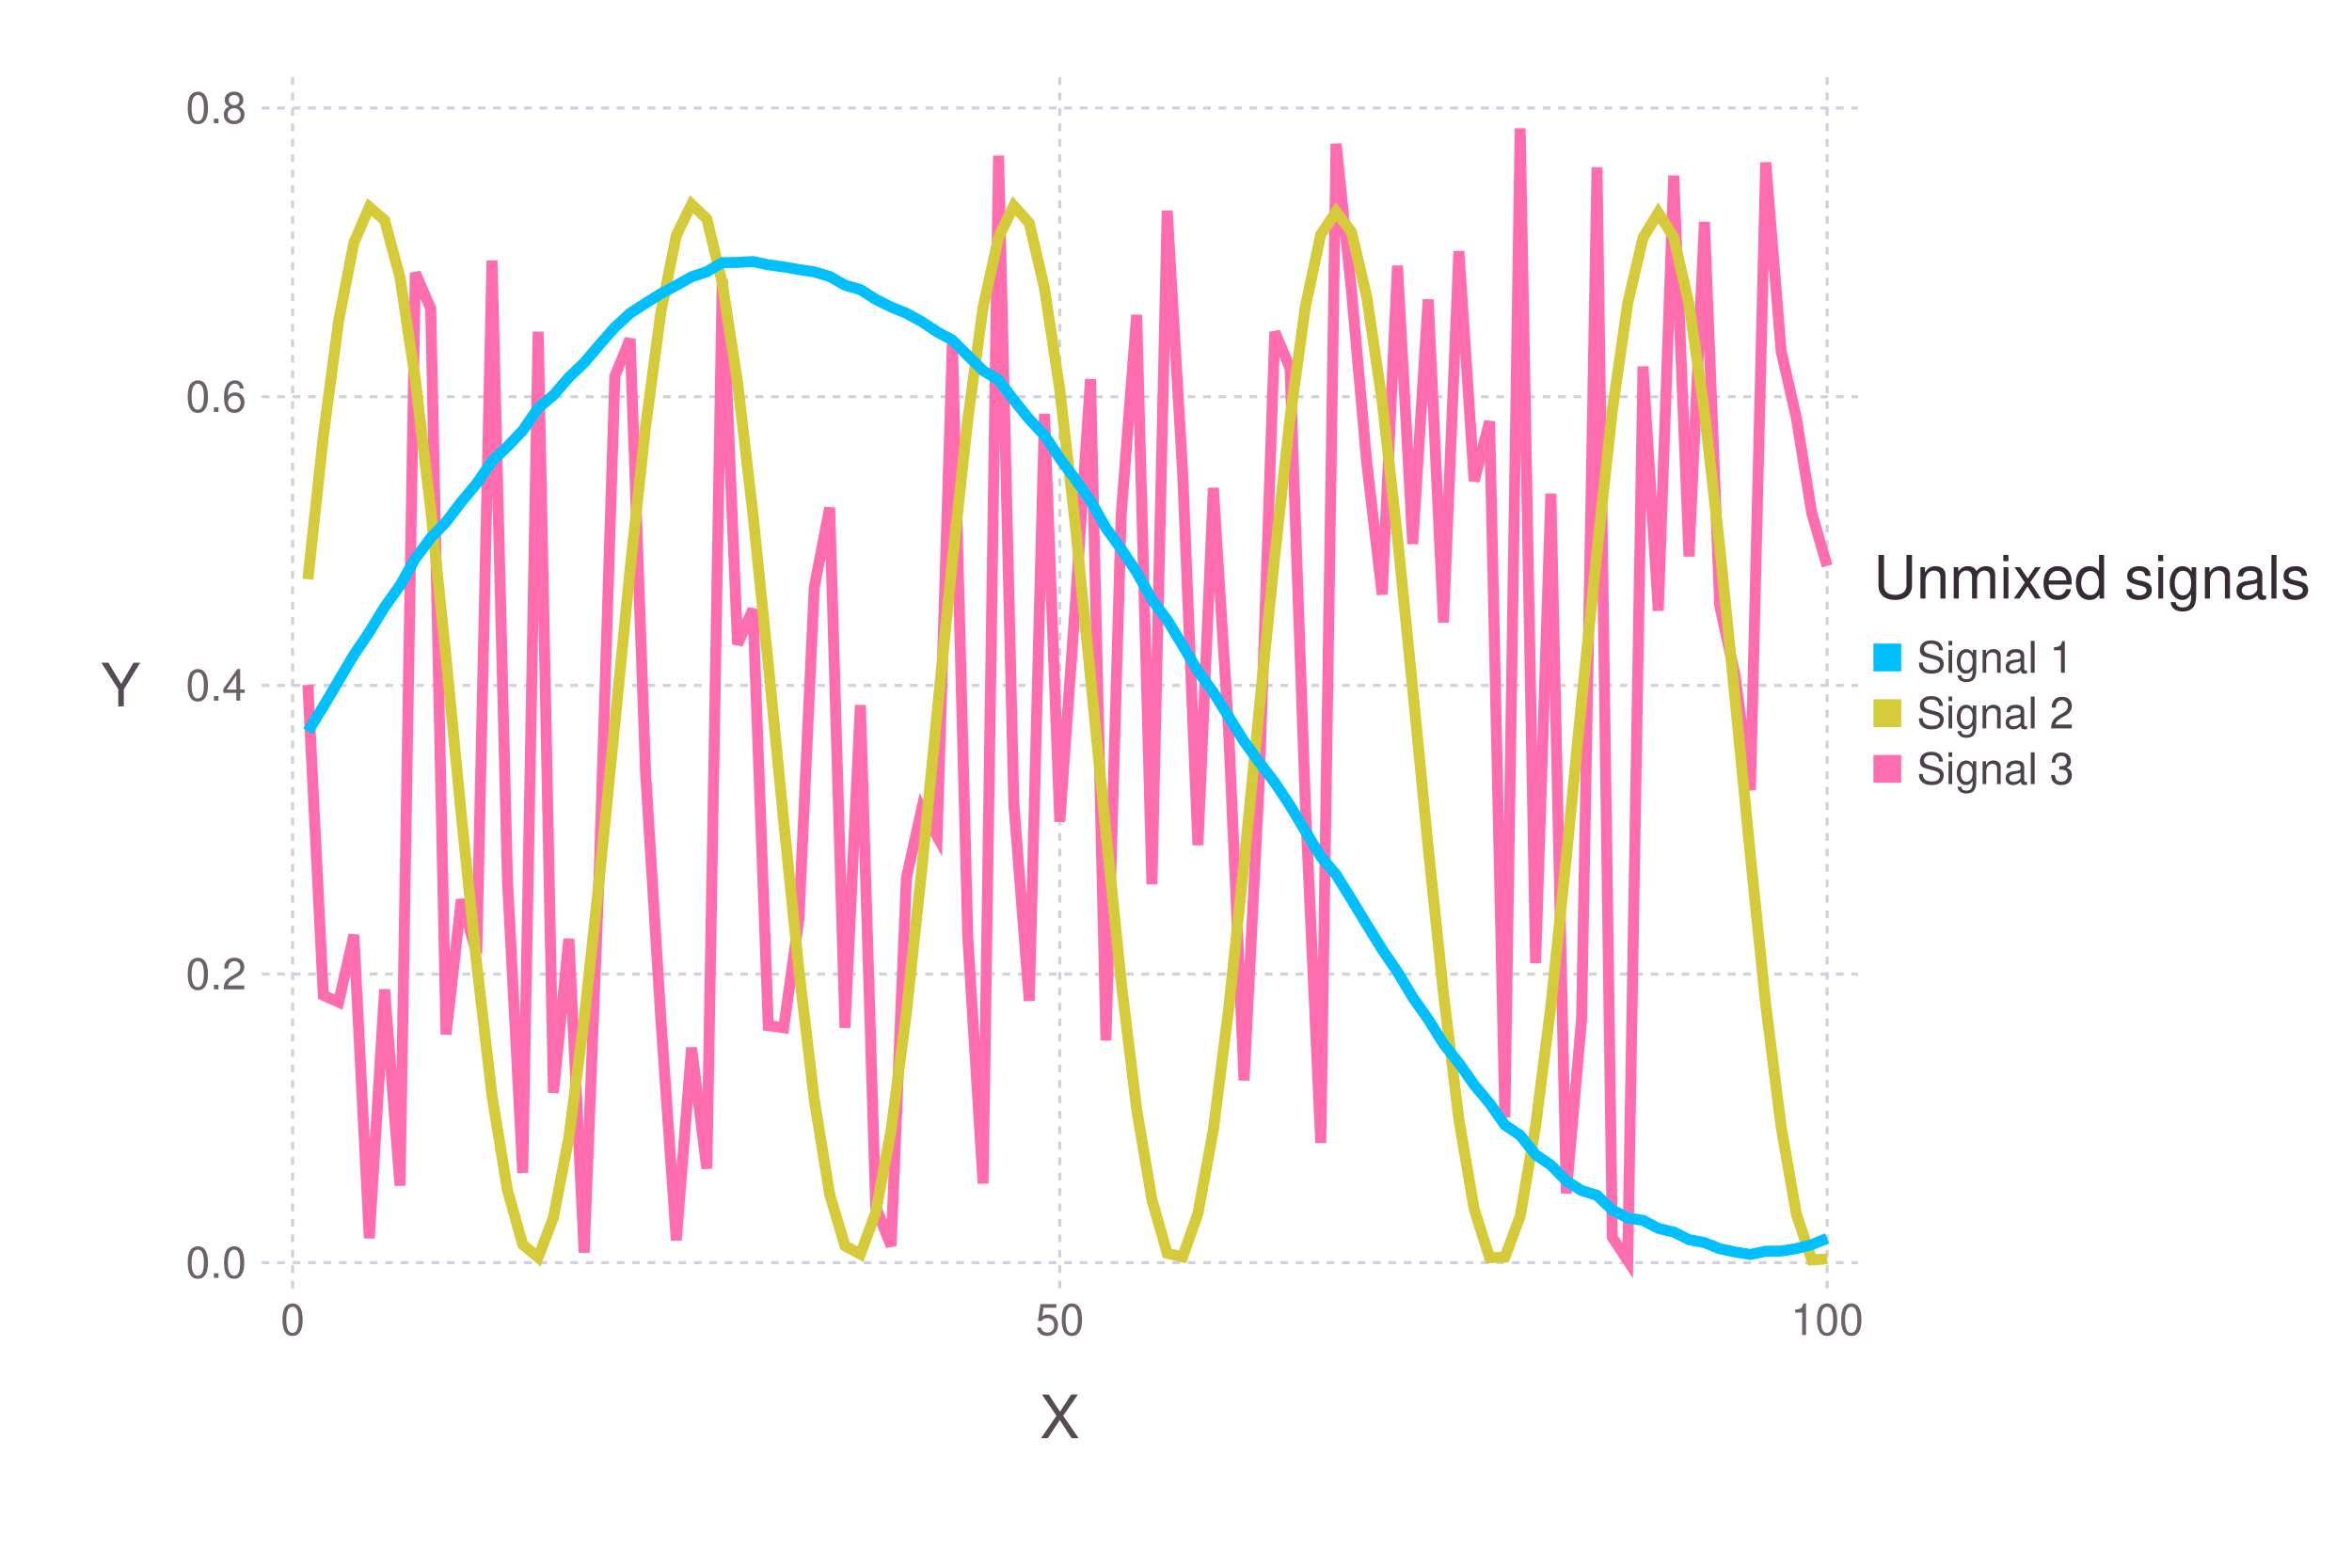
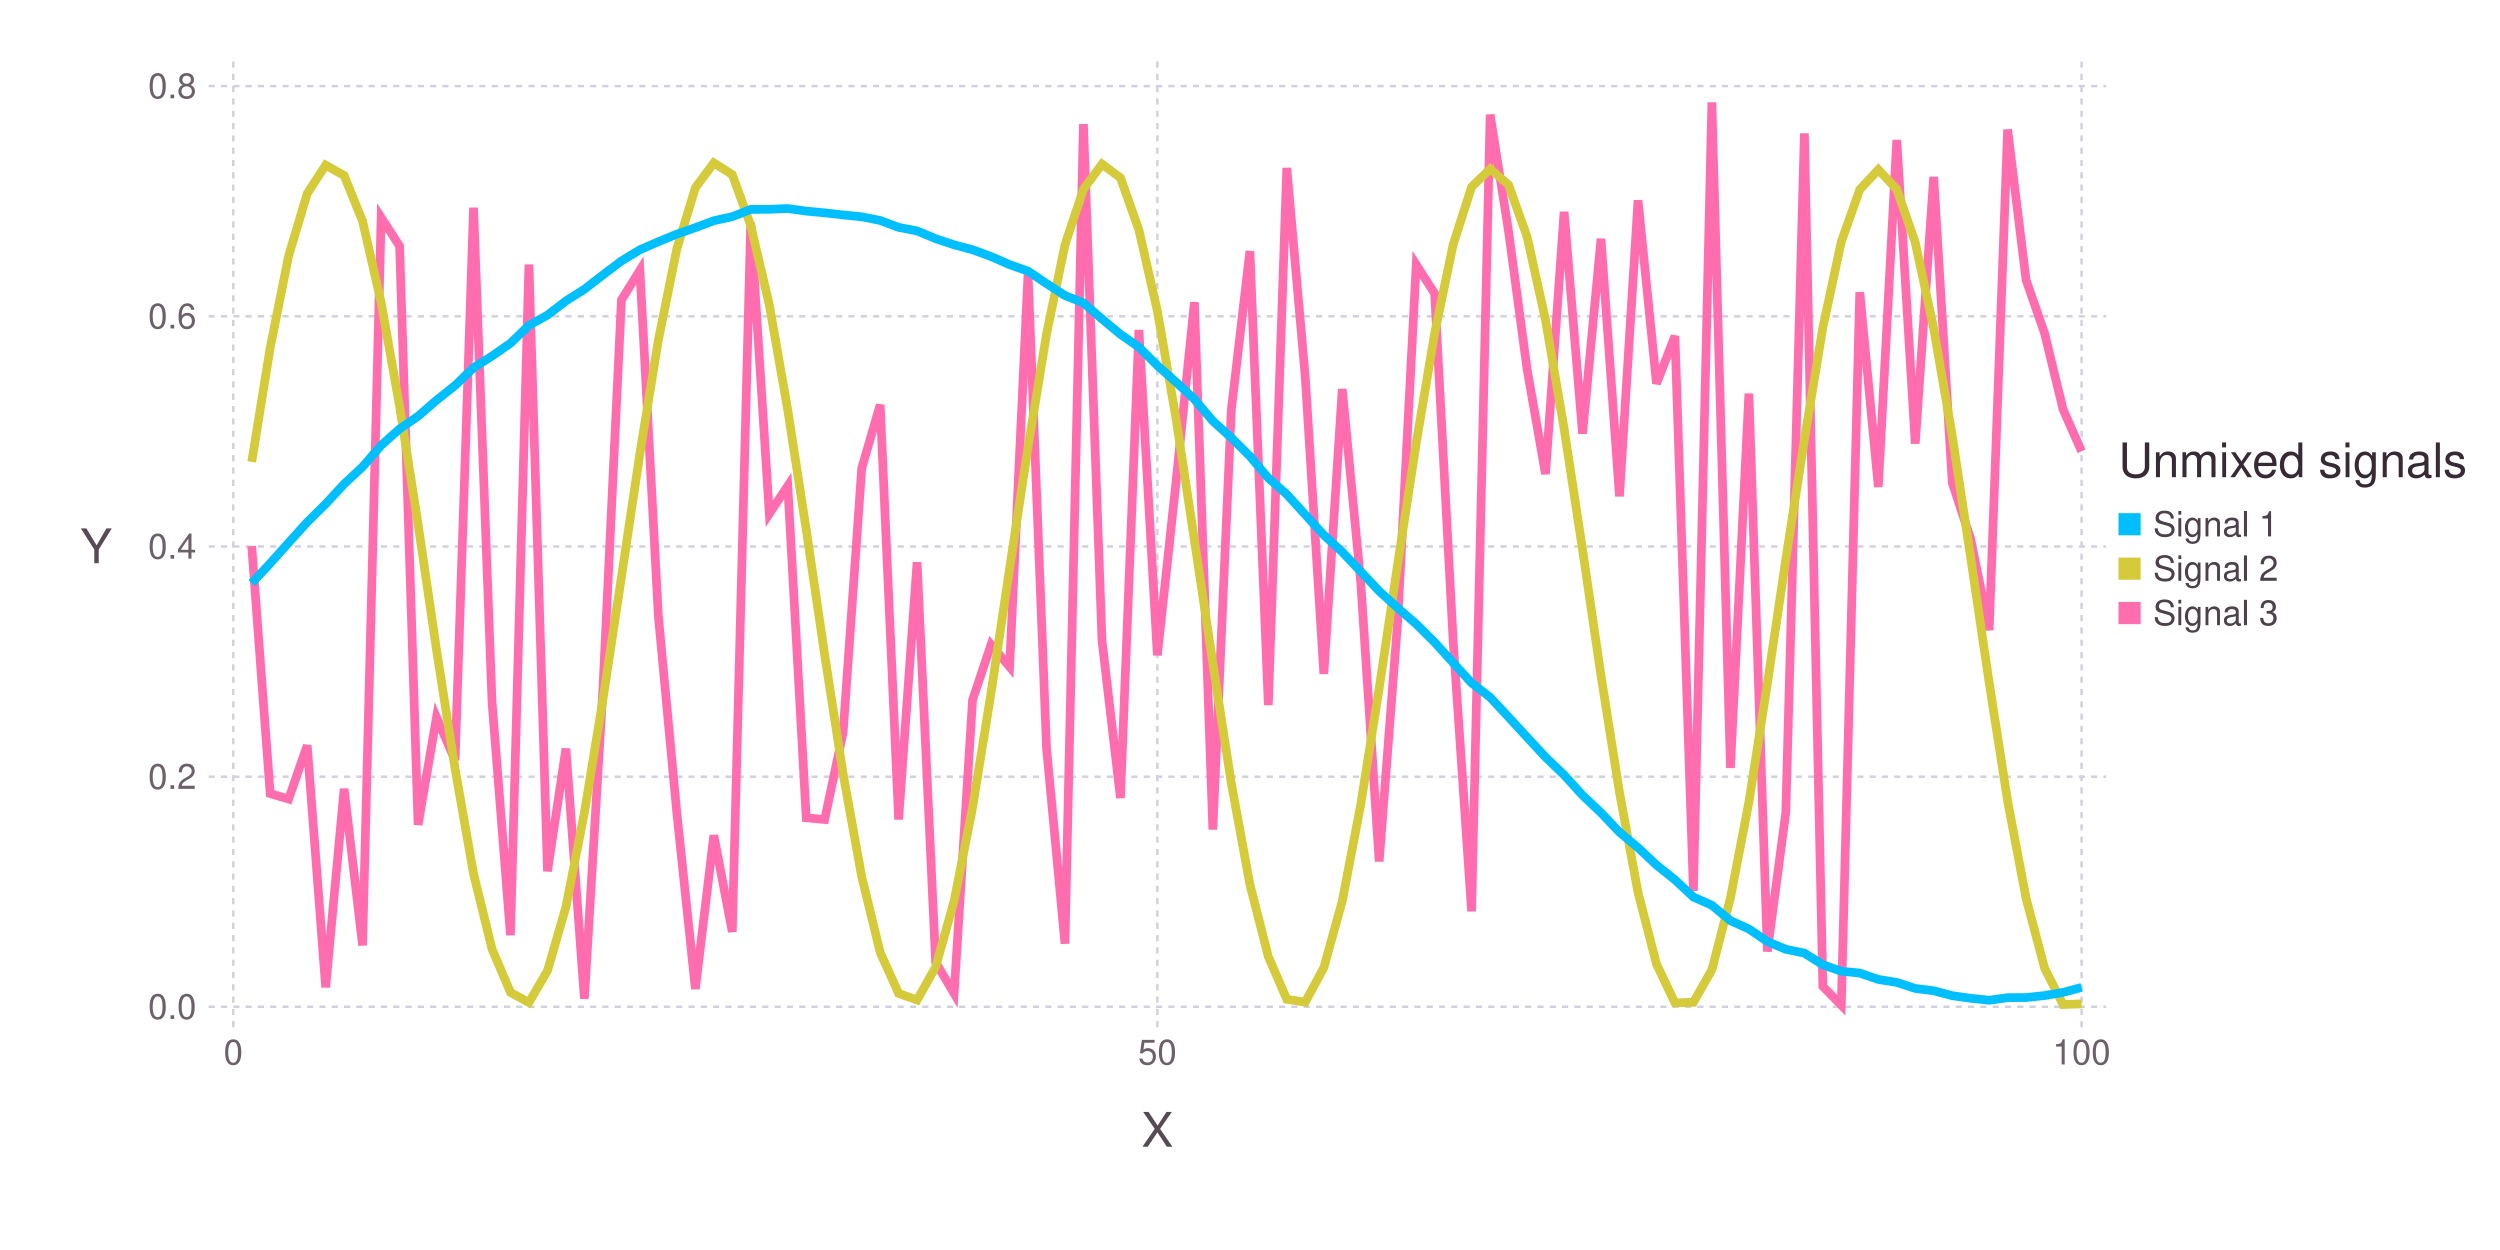
- <svg xmlns="http://www.w3.org/2000/svg" version="1.2" width="152.4mm" height="101.6mm" viewBox="0 0 152.4 101.6" stroke="none" fill="#000000" stroke-width="0.3" font-size="3.88">
+ <svg xmlns="http://www.w3.org/2000/svg" version="1.2" width="203.2mm" height="101.6mm" viewBox="0 0 203.2 101.6" stroke="none" fill="#000000" stroke-width="0.3" font-size="3.88">
  <g class="plotroot xscalable yscalable" id="img-00ae9e7a-1">
    <g font-size="3.88" font-family="'PT Sans','Helvetica Neue','Helvetica',sans-serif" fill="#564A55" stroke="#000000" stroke-opacity="0.000" id="img-00ae9e7a-2">
-       <text x="68.67" y="90.88" text-anchor="middle" dy="0.6em">X</text>
+       <text x="94.07" y="90.88" text-anchor="middle" dy="0.6em">X</text>
    </g>
    <g class="guide xlabels" font-size="2.82" font-family="'PT Sans Caption','Helvetica Neue','Helvetica',sans-serif" fill="#6C606B" id="img-00ae9e7a-3">
      <text x="18.96" y="84.83" text-anchor="middle" dy="0.6em">0</text>
-       <text x="68.67" y="84.83" text-anchor="middle" dy="0.6em">50</text>
-       <text x="118.39" y="84.83" text-anchor="middle" dy="0.6em">100</text>
+       <text x="94.07" y="84.83" text-anchor="middle" dy="0.6em">50</text>
+       <text x="169.19" y="84.83" text-anchor="middle" dy="0.6em">100</text>
    </g>
    <g class="guide colorkey" id="img-00ae9e7a-4">
      <g fill="#4C404B" font-size="2.82" font-family="'PT Sans','Helvetica Neue','Helvetica',sans-serif" id="img-00ae9e7a-5">
-         <text x="124.2" y="42.61" dy="0.35em" id="img-00ae9e7a-6" class="color_Signal_1">Signal 1</text>
-         <text x="124.2" y="46.22" dy="0.35em" id="img-00ae9e7a-7" class="color_Signal_2">Signal 2</text>
-         <text x="124.2" y="49.83" dy="0.35em" id="img-00ae9e7a-8" class="color_Signal_3">Signal 3</text>
+         <text x="175" y="42.61" dy="0.35em" id="img-00ae9e7a-6" class="color_Signal_1">Signal 1</text>
+         <text x="175" y="46.22" dy="0.35em" id="img-00ae9e7a-7" class="color_Signal_2">Signal 2</text>
+         <text x="175" y="49.83" dy="0.35em" id="img-00ae9e7a-8" class="color_Signal_3">Signal 3</text>
      </g>
      <g stroke="#000000" stroke-opacity="0.000" id="img-00ae9e7a-9">
-         <rect x="121.39" y="41.71" width="1.8" height="1.8" id="img-00ae9e7a-10" fill="#00BFFF" class="color_Signal_1" />
-         <rect x="121.39" y="45.32" width="1.8" height="1.8" id="img-00ae9e7a-11" fill="#D4CA3A" class="color_Signal_2" />
-         <rect x="121.39" y="48.93" width="1.8" height="1.8" id="img-00ae9e7a-12" fill="#FF6DAE" class="color_Signal_3" />
+         <rect x="172.19" y="41.71" width="1.8" height="1.8" id="img-00ae9e7a-10" fill="#00BFFF" class="color_Signal_1" />
+         <rect x="172.19" y="45.32" width="1.8" height="1.8" id="img-00ae9e7a-11" fill="#D4CA3A" class="color_Signal_2" />
+         <rect x="172.19" y="48.93" width="1.8" height="1.8" id="img-00ae9e7a-12" fill="#FF6DAE" class="color_Signal_3" />
      </g>
      <g fill="#362A35" font-size="3.88" font-family="'PT Sans','Helvetica Neue','Helvetica',sans-serif" stroke="#000000" stroke-opacity="0.000" id="img-00ae9e7a-13">
-         <text x="121.39" y="38.79" id="img-00ae9e7a-14">Unmixed signals</text>
+         <text x="172.19" y="38.79" id="img-00ae9e7a-14">Unmixed signals</text>
      </g>
    </g>
    <g clip-path="url(#img-00ae9e7a-15)">
      <g id="img-00ae9e7a-16">
        <g pointer-events="visible" opacity="1" fill="#000000" fill-opacity="0.000" stroke="#000000" stroke-opacity="0.000" class="guide background" id="img-00ae9e7a-17">
-           <rect x="16.96" y="5" width="103.43" height="78.83" id="img-00ae9e7a-18" />
+           <rect x="16.96" y="5" width="154.23" height="78.83" id="img-00ae9e7a-18" />
        </g>
        <g class="guide ygridlines xfixed" stroke-dasharray="0.5,0.5" stroke-width="0.2" stroke="#D0D0E0" id="img-00ae9e7a-19">
-           <path fill="none" d="M16.96,81.83 L 120.39 81.83" id="img-00ae9e7a-20" />
-           <path fill="none" d="M16.96,63.13 L 120.39 63.13" id="img-00ae9e7a-21" />
-           <path fill="none" d="M16.96,44.42 L 120.39 44.42" id="img-00ae9e7a-22" />
-           <path fill="none" d="M16.96,25.71 L 120.39 25.71" id="img-00ae9e7a-23" />
-           <path fill="none" d="M16.96,7 L 120.39 7" id="img-00ae9e7a-24" />
+           <path fill="none" d="M16.96,81.83 L 171.19 81.83" id="img-00ae9e7a-20" />
+           <path fill="none" d="M16.96,63.13 L 171.19 63.13" id="img-00ae9e7a-21" />
+           <path fill="none" d="M16.96,44.42 L 171.19 44.42" id="img-00ae9e7a-22" />
+           <path fill="none" d="M16.96,25.71 L 171.19 25.71" id="img-00ae9e7a-23" />
+           <path fill="none" d="M16.96,7 L 171.19 7" id="img-00ae9e7a-24" />
        </g>
        <g class="guide xgridlines yfixed" stroke-dasharray="0.5,0.5" stroke-width="0.2" stroke="#D0D0E0" id="img-00ae9e7a-25">
          <path fill="none" d="M18.96,5 L 18.96 83.83" id="img-00ae9e7a-26" />
-           <path fill="none" d="M68.67,5 L 68.67 83.83" id="img-00ae9e7a-27" />
-           <path fill="none" d="M118.39,5 L 118.39 83.83" id="img-00ae9e7a-28" />
+           <path fill="none" d="M94.07,5 L 94.07 83.83" id="img-00ae9e7a-27" />
+           <path fill="none" d="M169.19,5 L 169.19 83.83" id="img-00ae9e7a-28" />
        </g>
        <g class="plotpanel" id="img-00ae9e7a-29">
          <g stroke-width="0.71" fill="#000000" fill-opacity="0.000" class="geometry color_Signal_3" stroke-dasharray="none" stroke="#FF6DAE" id="img-00ae9e7a-30">
-             <path fill="none" d="M19.95,44.39 L 20.95 64.5 21.94 64.95 22.93 60.59 23.93 80.25 24.92 64.12 25.92 76.84 26.91 17.68 27.91 20 28.9 67.04 29.89 58.3 30.89 61.79 31.88 16.88 32.88 57.01 33.87 76.01 34.87 21.5 35.86 70.82 36.86 60.85 37.85 81.18 38.84 56.13 39.84 24.38 40.83 21.97 41.83 50.05 42.82 66.04 43.82 80.38 44.81 67.9 45.8 75.74 46.8 18.1 47.79 41.76 48.79 39.49 49.78 66.47 50.78 66.61 51.77 59.52 52.76 38.07 53.76 32.9 54.75 66.61 55.75 45.7 56.74 78.21 57.74 80.75 58.73 56.89 59.73 52.4 60.72 54.2 61.71 22.25 62.71 60.78 63.7 76.7 64.7 10.09 65.69 52.07 66.69 64.86 67.68 26.82 68.67 53.26 69.67 39.26 70.66 24.57 71.66 67.43 72.65 33.33 73.65 20.41 74.64 57.31 75.63 13.65 76.63 30.63 77.62 54.77 78.62 31.62 79.61 47.32 80.61 70.02 81.6 50.53 82.6 21.51 83.59 23.86 84.58 52.05 85.58 74.07 86.57 9.32 87.57 18.83 88.56 30 89.56 38.53 90.55 17.22 91.54 35.25 92.54 19.41 93.53 40.34 94.53 16.28 95.52 31.18 96.52 27.31 97.51 72.41 98.5 8.32 99.5 62.42 100.49 31.99 101.49 77.34 102.48 66.05 103.48 10.84 104.47 80.18 105.47 81.7 106.46 23.75 107.45 39.58 108.45 11.38 109.44 36.06 110.44 14.38 111.43 39.24 112.43 43.82 113.42 51.21 114.41 10.53 115.41 22.76 116.4 27.11 117.4 33.29 118.39 36.68" id="img-00ae9e7a-31" />
+             <path fill="none" d="M20.46,44.39 L 21.96 64.5 23.46 64.95 24.97 60.59 26.47 80.25 27.97 64.12 29.47 76.84 30.98 17.68 32.48 20 33.98 67.04 35.48 58.3 36.99 61.79 38.49 16.88 39.99 57.01 41.49 76.01 42.99 21.5 44.5 70.82 46 60.85 47.5 81.18 49 56.13 50.51 24.38 52.01 21.97 53.51 50.05 55.01 66.04 56.52 80.38 58.02 67.9 59.52 75.74 61.02 18.1 62.53 41.76 64.03 39.49 65.53 66.47 67.03 66.61 68.53 59.52 70.04 38.07 71.54 32.9 73.04 66.61 74.54 45.7 76.05 78.21 77.55 80.75 79.05 56.89 80.55 52.4 82.06 54.2 83.56 22.25 85.06 60.78 86.56 76.7 88.06 10.09 89.57 52.07 91.07 64.86 92.57 26.82 94.07 53.26 95.58 39.26 97.08 24.57 98.58 67.43 100.08 33.33 101.59 20.41 103.09 57.31 104.59 13.65 106.09 30.63 107.6 54.77 109.1 31.62 110.6 47.32 112.1 70.02 113.6 50.53 115.11 21.51 116.61 23.86 118.11 52.05 119.61 74.07 121.12 9.32 122.62 18.83 124.12 30 125.62 38.53 127.13 17.22 128.63 35.25 130.13 19.41 131.63 40.34 133.14 16.28 134.64 31.18 136.14 27.31 137.64 72.41 139.14 8.32 140.65 62.42 142.15 31.99 143.65 77.34 145.15 66.05 146.66 10.84 148.16 80.18 149.66 81.7 151.16 23.75 152.67 39.58 154.17 11.38 155.67 36.06 157.17 14.38 158.68 39.24 160.18 43.82 161.68 51.21 163.18 10.53 164.68 22.76 166.19 27.11 167.69 33.29 169.19 36.68" id="img-00ae9e7a-31" />
          </g>
          <g stroke-width="0.71" fill="#000000" fill-opacity="0.000" class="geometry color_Signal_2" stroke-dasharray="none" stroke="#D4CA3A" id="img-00ae9e7a-32">
-             <path fill="none" d="M19.95,37.54 L 20.95 28.27 21.94 20.8 22.93 15.73 23.93 13.42 24.92 14.27 25.92 17.98 26.91 24.59 27.91 33.03 28.9 42.6 29.89 52.82 30.89 62.5 31.88 71.02 32.88 77.13 33.87 80.66 34.87 81.49 35.86 78.9 36.86 73.71 37.85 66.05 38.84 56.89 39.84 46.9 40.83 36.86 41.83 27.65 42.82 20.24 43.82 15.26 44.81 13.24 45.8 14.19 46.8 18.33 47.79 24.78 48.79 33.34 49.78 43.04 50.78 53.23 51.77 62.91 52.76 71.26 53.76 77.41 54.75 80.74 55.75 81.28 56.74 78.6 57.74 73.23 58.73 65.64 59.73 56.34 60.72 46.22 61.71 36.33 62.71 27.17 63.7 19.9 64.7 15.39 65.69 13.34 66.69 14.45 67.68 18.69 68.67 25.27 69.67 33.97 70.66 43.89 71.66 53.92 72.65 63.66 73.65 71.89 74.64 77.75 75.63 81.22 76.63 81.46 77.62 78.65 78.62 73.24 79.61 65.4 80.61 55.94 81.6 45.88 82.6 36.02 83.59 27.08 84.58 19.89 85.58 15.2 86.57 13.73 87.57 15.03 88.56 19.24 89.56 26.01 90.55 34.84 91.54 44.68 92.54 54.92 93.53 64.4 94.53 72.55 95.52 78.36 96.52 81.51 97.51 81.47 98.5 78.83 99.5 72.98 100.49 65.2 101.49 55.58 102.48 45.47 103.48 35.74 104.47 26.62 105.47 19.65 106.46 15.41 107.45 13.79 108.45 15.39 109.44 19.7 110.44 26.7 111.43 35.43 112.43 45.35 113.42 55.48 114.41 65.11 115.41 73.02 116.4 78.71 117.4 81.65 118.39 81.59" id="img-00ae9e7a-33" />
+             <path fill="none" d="M20.46,37.54 L 21.96 28.27 23.46 20.8 24.97 15.73 26.47 13.42 27.97 14.27 29.47 17.98 30.98 24.59 32.48 33.03 33.98 42.6 35.48 52.82 36.99 62.5 38.49 71.02 39.99 77.13 41.49 80.66 42.99 81.49 44.5 78.9 46 73.71 47.5 66.05 49 56.89 50.51 46.9 52.01 36.86 53.51 27.65 55.01 20.24 56.52 15.26 58.02 13.24 59.52 14.19 61.02 18.33 62.53 24.78 64.03 33.34 65.53 43.04 67.03 53.23 68.53 62.91 70.04 71.26 71.54 77.41 73.04 80.74 74.54 81.28 76.05 78.6 77.55 73.23 79.05 65.64 80.55 56.34 82.06 46.22 83.56 36.33 85.06 27.17 86.56 19.9 88.06 15.39 89.57 13.34 91.07 14.45 92.57 18.69 94.07 25.27 95.58 33.97 97.08 43.89 98.58 53.92 100.08 63.66 101.59 71.89 103.09 77.75 104.59 81.22 106.09 81.46 107.6 78.65 109.1 73.24 110.6 65.4 112.1 55.94 113.6 45.88 115.11 36.02 116.61 27.08 118.11 19.89 119.61 15.2 121.12 13.73 122.62 15.03 124.12 19.24 125.62 26.01 127.13 34.84 128.63 44.68 130.13 54.92 131.63 64.4 133.14 72.55 134.64 78.36 136.14 81.51 137.64 81.47 139.14 78.83 140.65 72.98 142.15 65.2 143.65 55.58 145.15 45.47 146.66 35.74 148.16 26.62 149.66 19.65 151.16 15.41 152.67 13.79 154.17 15.39 155.67 19.7 157.17 26.7 158.68 35.43 160.18 45.35 161.68 55.48 163.18 65.11 164.68 73.02 166.19 78.71 167.69 81.65 169.19 81.59" id="img-00ae9e7a-33" />
          </g>
          <g stroke-width="0.71" fill="#000000" fill-opacity="0.000" class="geometry color_Signal_1" stroke-dasharray="none" stroke="#00BFFF" id="img-00ae9e7a-34">
-             <path fill="none" d="M19.95,47.4 L 20.95 45.79 21.94 44.11 22.93 42.44 23.93 40.96 24.92 39.34 25.92 37.94 26.91 36.2 27.91 34.86 28.9 33.83 29.89 32.53 30.89 31.33 31.88 29.89 32.88 28.94 33.87 27.9 34.87 26.45 35.86 25.61 36.86 24.46 37.85 23.51 38.84 22.35 39.84 21.21 40.83 20.3 41.83 19.65 42.82 19.03 43.82 18.5 44.81 17.94 45.8 17.61 46.8 17.02 47.79 17.01 48.79 16.95 49.78 17.16 50.78 17.3 51.77 17.47 52.76 17.62 53.76 17.92 54.75 18.48 55.75 18.77 56.74 19.4 57.74 19.9 58.73 20.3 59.73 20.85 60.72 21.51 61.71 22.04 62.71 23.05 63.7 24.02 64.7 24.62 65.69 25.93 66.69 27.17 67.68 28.22 68.67 29.71 69.67 31.05 70.66 32.45 71.66 34.22 72.65 35.58 73.65 37.08 74.64 38.86 75.63 40.18 76.63 41.83 77.62 43.49 78.62 44.87 79.61 46.45 80.61 48.05 81.6 49.41 82.6 50.72 83.59 52.21 84.58 53.87 85.58 55.51 86.57 56.68 87.57 58.29 88.56 59.92 89.56 61.54 90.55 62.99 91.54 64.64 92.54 66.06 93.53 67.64 94.53 68.9 95.52 70.31 96.52 71.51 97.51 72.91 98.5 73.58 99.5 74.83 100.49 75.51 101.49 76.53 102.48 77.16 103.48 77.47 104.47 78.42 105.47 78.94 106.46 79.09 107.45 79.61 108.45 79.85 109.44 80.34 110.44 80.53 111.43 80.93 112.43 81.14 113.42 81.3 114.41 81.09 115.41 81.08 116.4 80.92 117.4 80.66 118.39 80.26" id="img-00ae9e7a-35" />
+             <path fill="none" d="M20.46,47.4 L 21.96 45.79 23.46 44.11 24.97 42.44 26.47 40.96 27.97 39.34 29.47 37.94 30.98 36.2 32.48 34.86 33.98 33.83 35.48 32.53 36.99 31.33 38.49 29.89 39.99 28.94 41.49 27.9 42.99 26.45 44.5 25.61 46 24.46 47.5 23.51 49 22.35 50.51 21.21 52.01 20.3 53.51 19.65 55.01 19.03 56.52 18.5 58.02 17.94 59.52 17.61 61.02 17.02 62.53 17.01 64.03 16.95 65.53 17.16 67.03 17.3 68.53 17.47 70.04 17.62 71.54 17.92 73.04 18.48 74.54 18.77 76.05 19.4 77.55 19.9 79.05 20.3 80.55 20.85 82.06 21.51 83.56 22.04 85.06 23.05 86.56 24.02 88.06 24.62 89.57 25.93 91.07 27.17 92.57 28.22 94.07 29.71 95.58 31.05 97.08 32.45 98.58 34.22 100.08 35.58 101.59 37.08 103.09 38.86 104.59 40.18 106.09 41.83 107.6 43.49 109.1 44.87 110.6 46.45 112.1 48.05 113.6 49.41 115.11 50.72 116.61 52.21 118.11 53.87 119.61 55.51 121.12 56.68 122.62 58.29 124.12 59.92 125.62 61.54 127.13 62.99 128.63 64.64 130.13 66.06 131.63 67.64 133.14 68.9 134.64 70.31 136.14 71.51 137.64 72.91 139.14 73.58 140.65 74.83 142.15 75.51 143.65 76.53 145.15 77.16 146.66 77.47 148.16 78.42 149.66 78.94 151.16 79.09 152.67 79.61 154.17 79.85 155.67 80.34 157.17 80.53 158.68 80.93 160.18 81.14 161.68 81.3 163.18 81.09 164.68 81.08 166.19 80.92 167.69 80.66 169.19 80.26" id="img-00ae9e7a-35" />
          </g>
        </g>
      </g>
    </g>
    <g class="guide ylabels" font-size="2.82" font-family="'PT Sans Caption','Helvetica Neue','Helvetica',sans-serif" fill="#6C606B" id="img-00ae9e7a-36">
      <text x="15.96" y="81.83" text-anchor="end" dy="0.35em" id="img-00ae9e7a-37">0.0</text>
      <text x="15.96" y="63.13" text-anchor="end" dy="0.35em" id="img-00ae9e7a-38">0.2</text>
      <text x="15.96" y="44.42" text-anchor="end" dy="0.35em" id="img-00ae9e7a-39">0.4</text>
      <text x="15.96" y="25.71" text-anchor="end" dy="0.35em" id="img-00ae9e7a-40">0.6</text>
      <text x="15.96" y="7" text-anchor="end" dy="0.35em" id="img-00ae9e7a-41">0.8</text>
    </g>
    <g font-size="3.88" font-family="'PT Sans','Helvetica Neue','Helvetica',sans-serif" fill="#564A55" stroke="#000000" stroke-opacity="0.000" id="img-00ae9e7a-42">
      <text x="9.11" y="44.42" text-anchor="end" dy="0.35em" id="img-00ae9e7a-43">Y</text>
    </g>
  </g>
  <defs>
    <clipPath id="img-00ae9e7a-15">
-       <path d="M16.96,5 L 120.39 5 120.39 83.83 16.96 83.83" />
+       <path d="M16.96,5 L 171.19 5 171.19 83.83 16.96 83.83" />
    </clipPath>
  </defs>
</svg>
